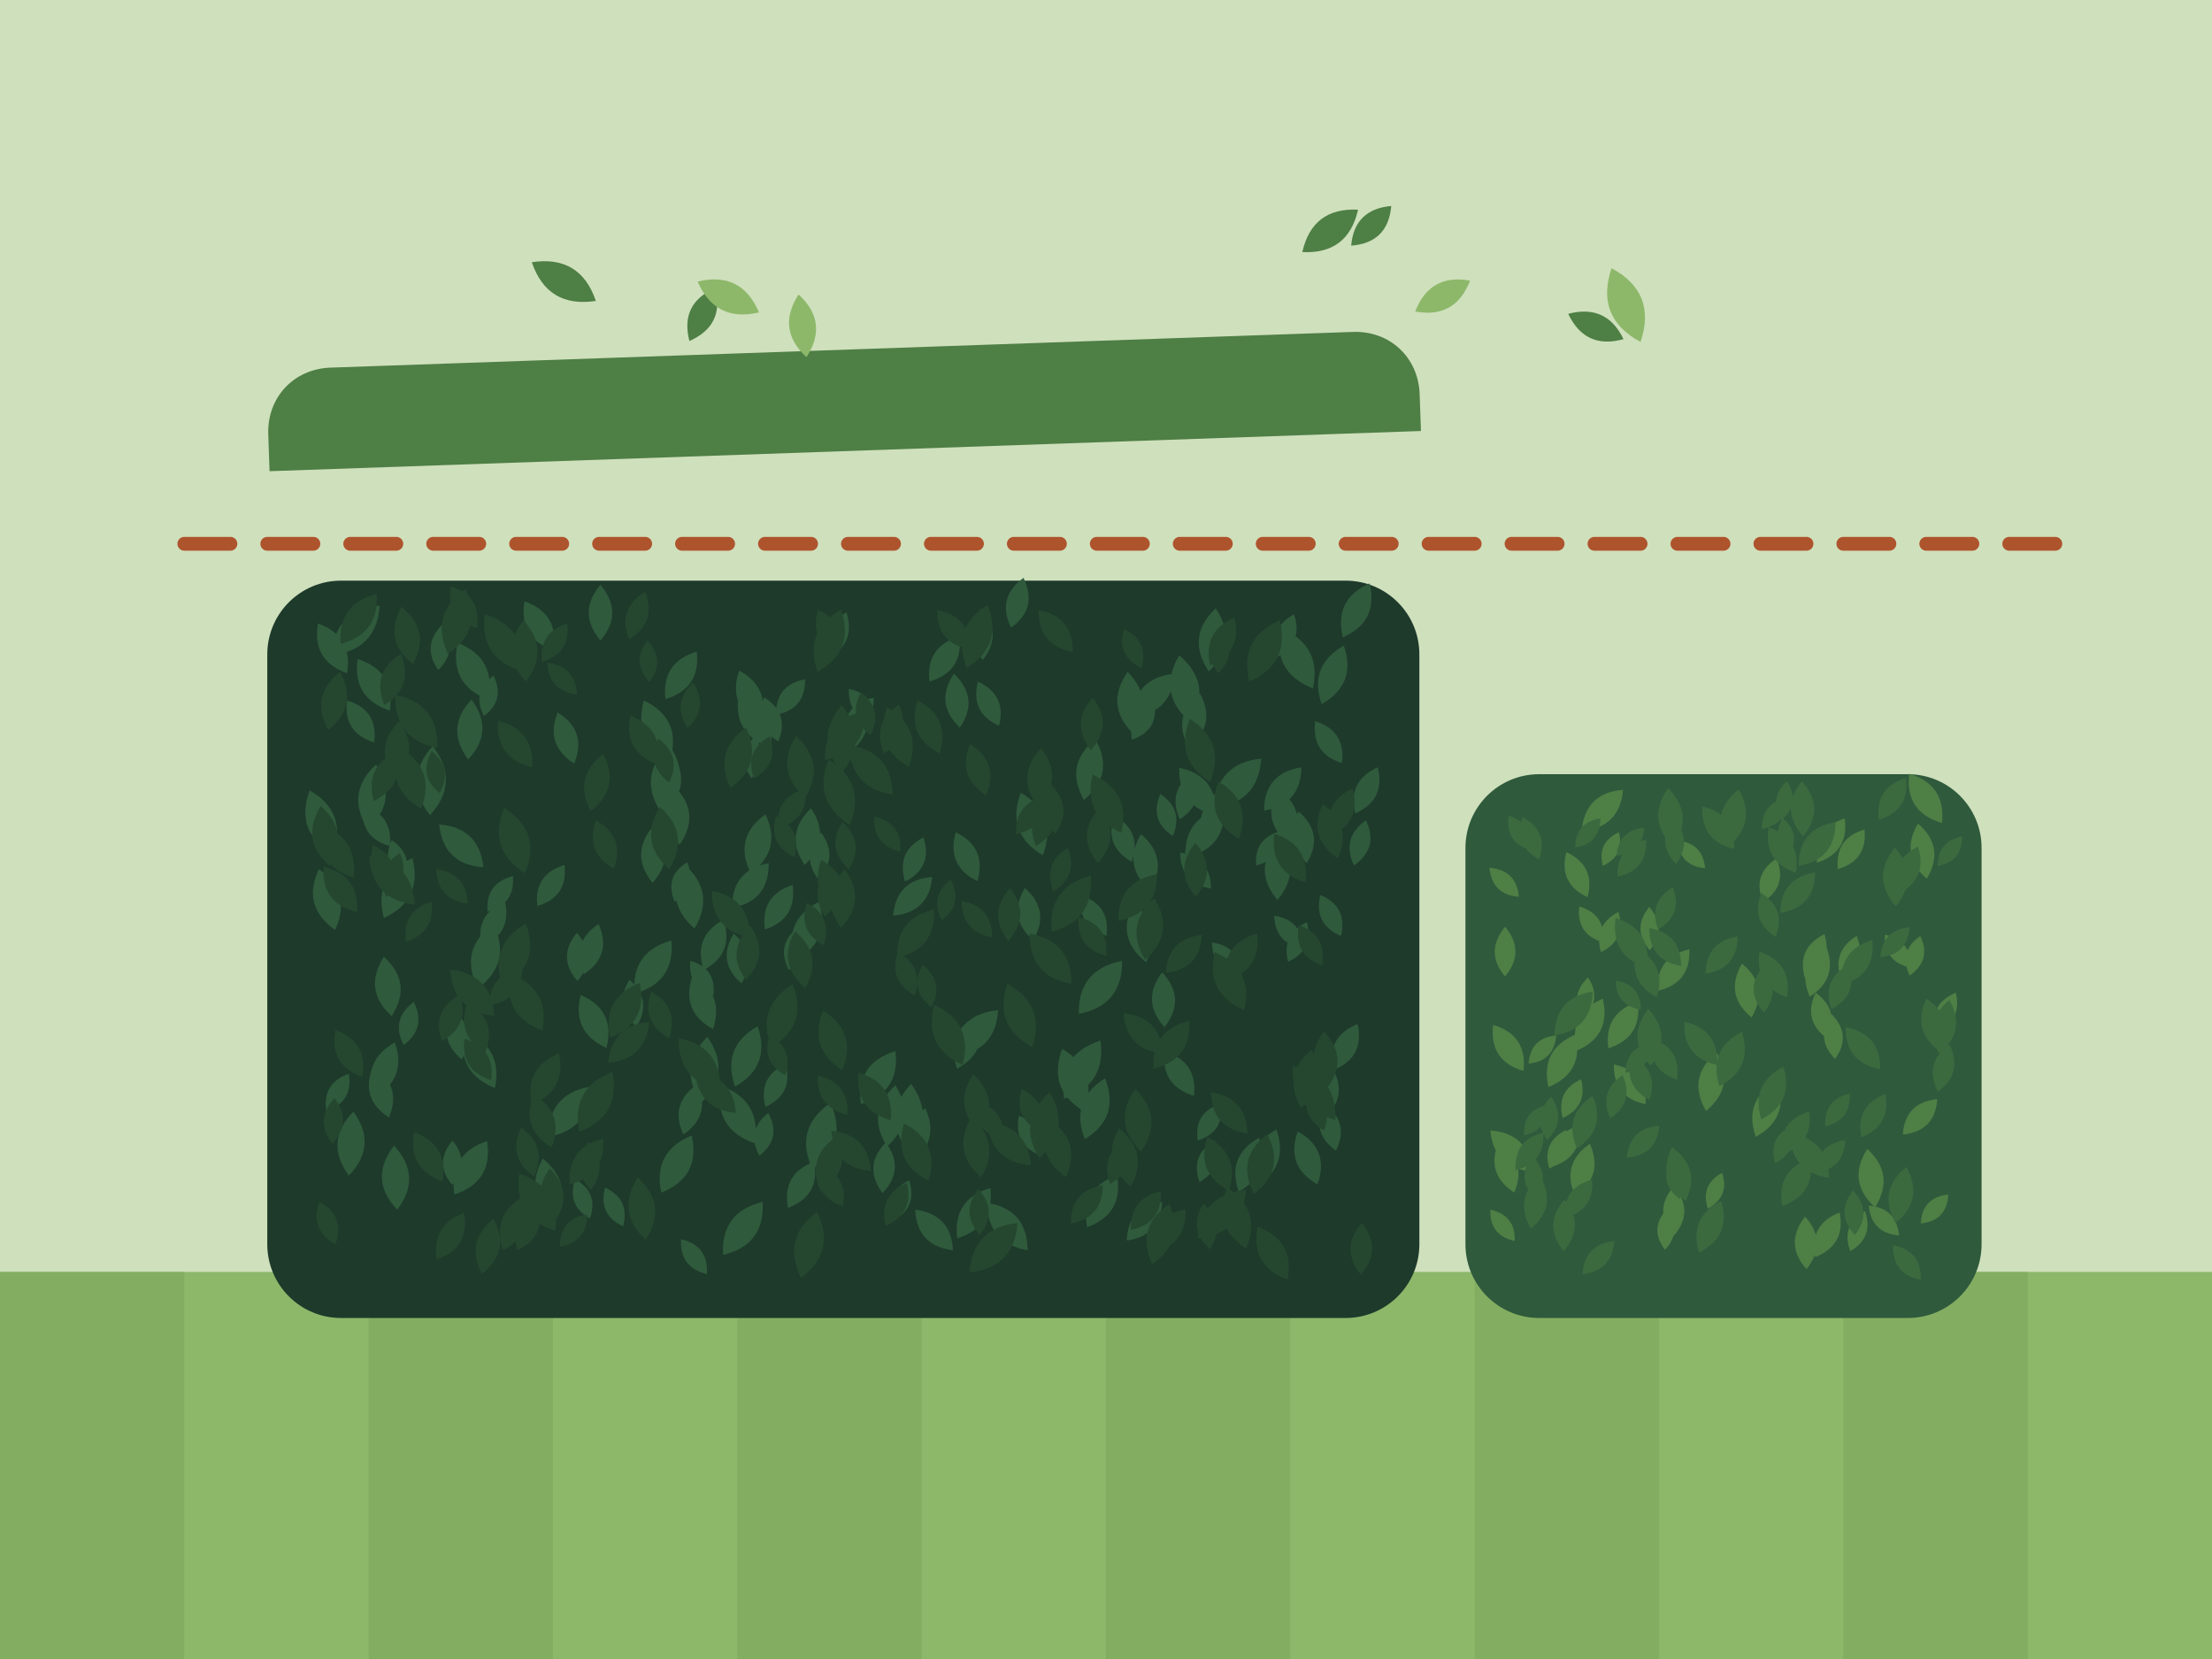
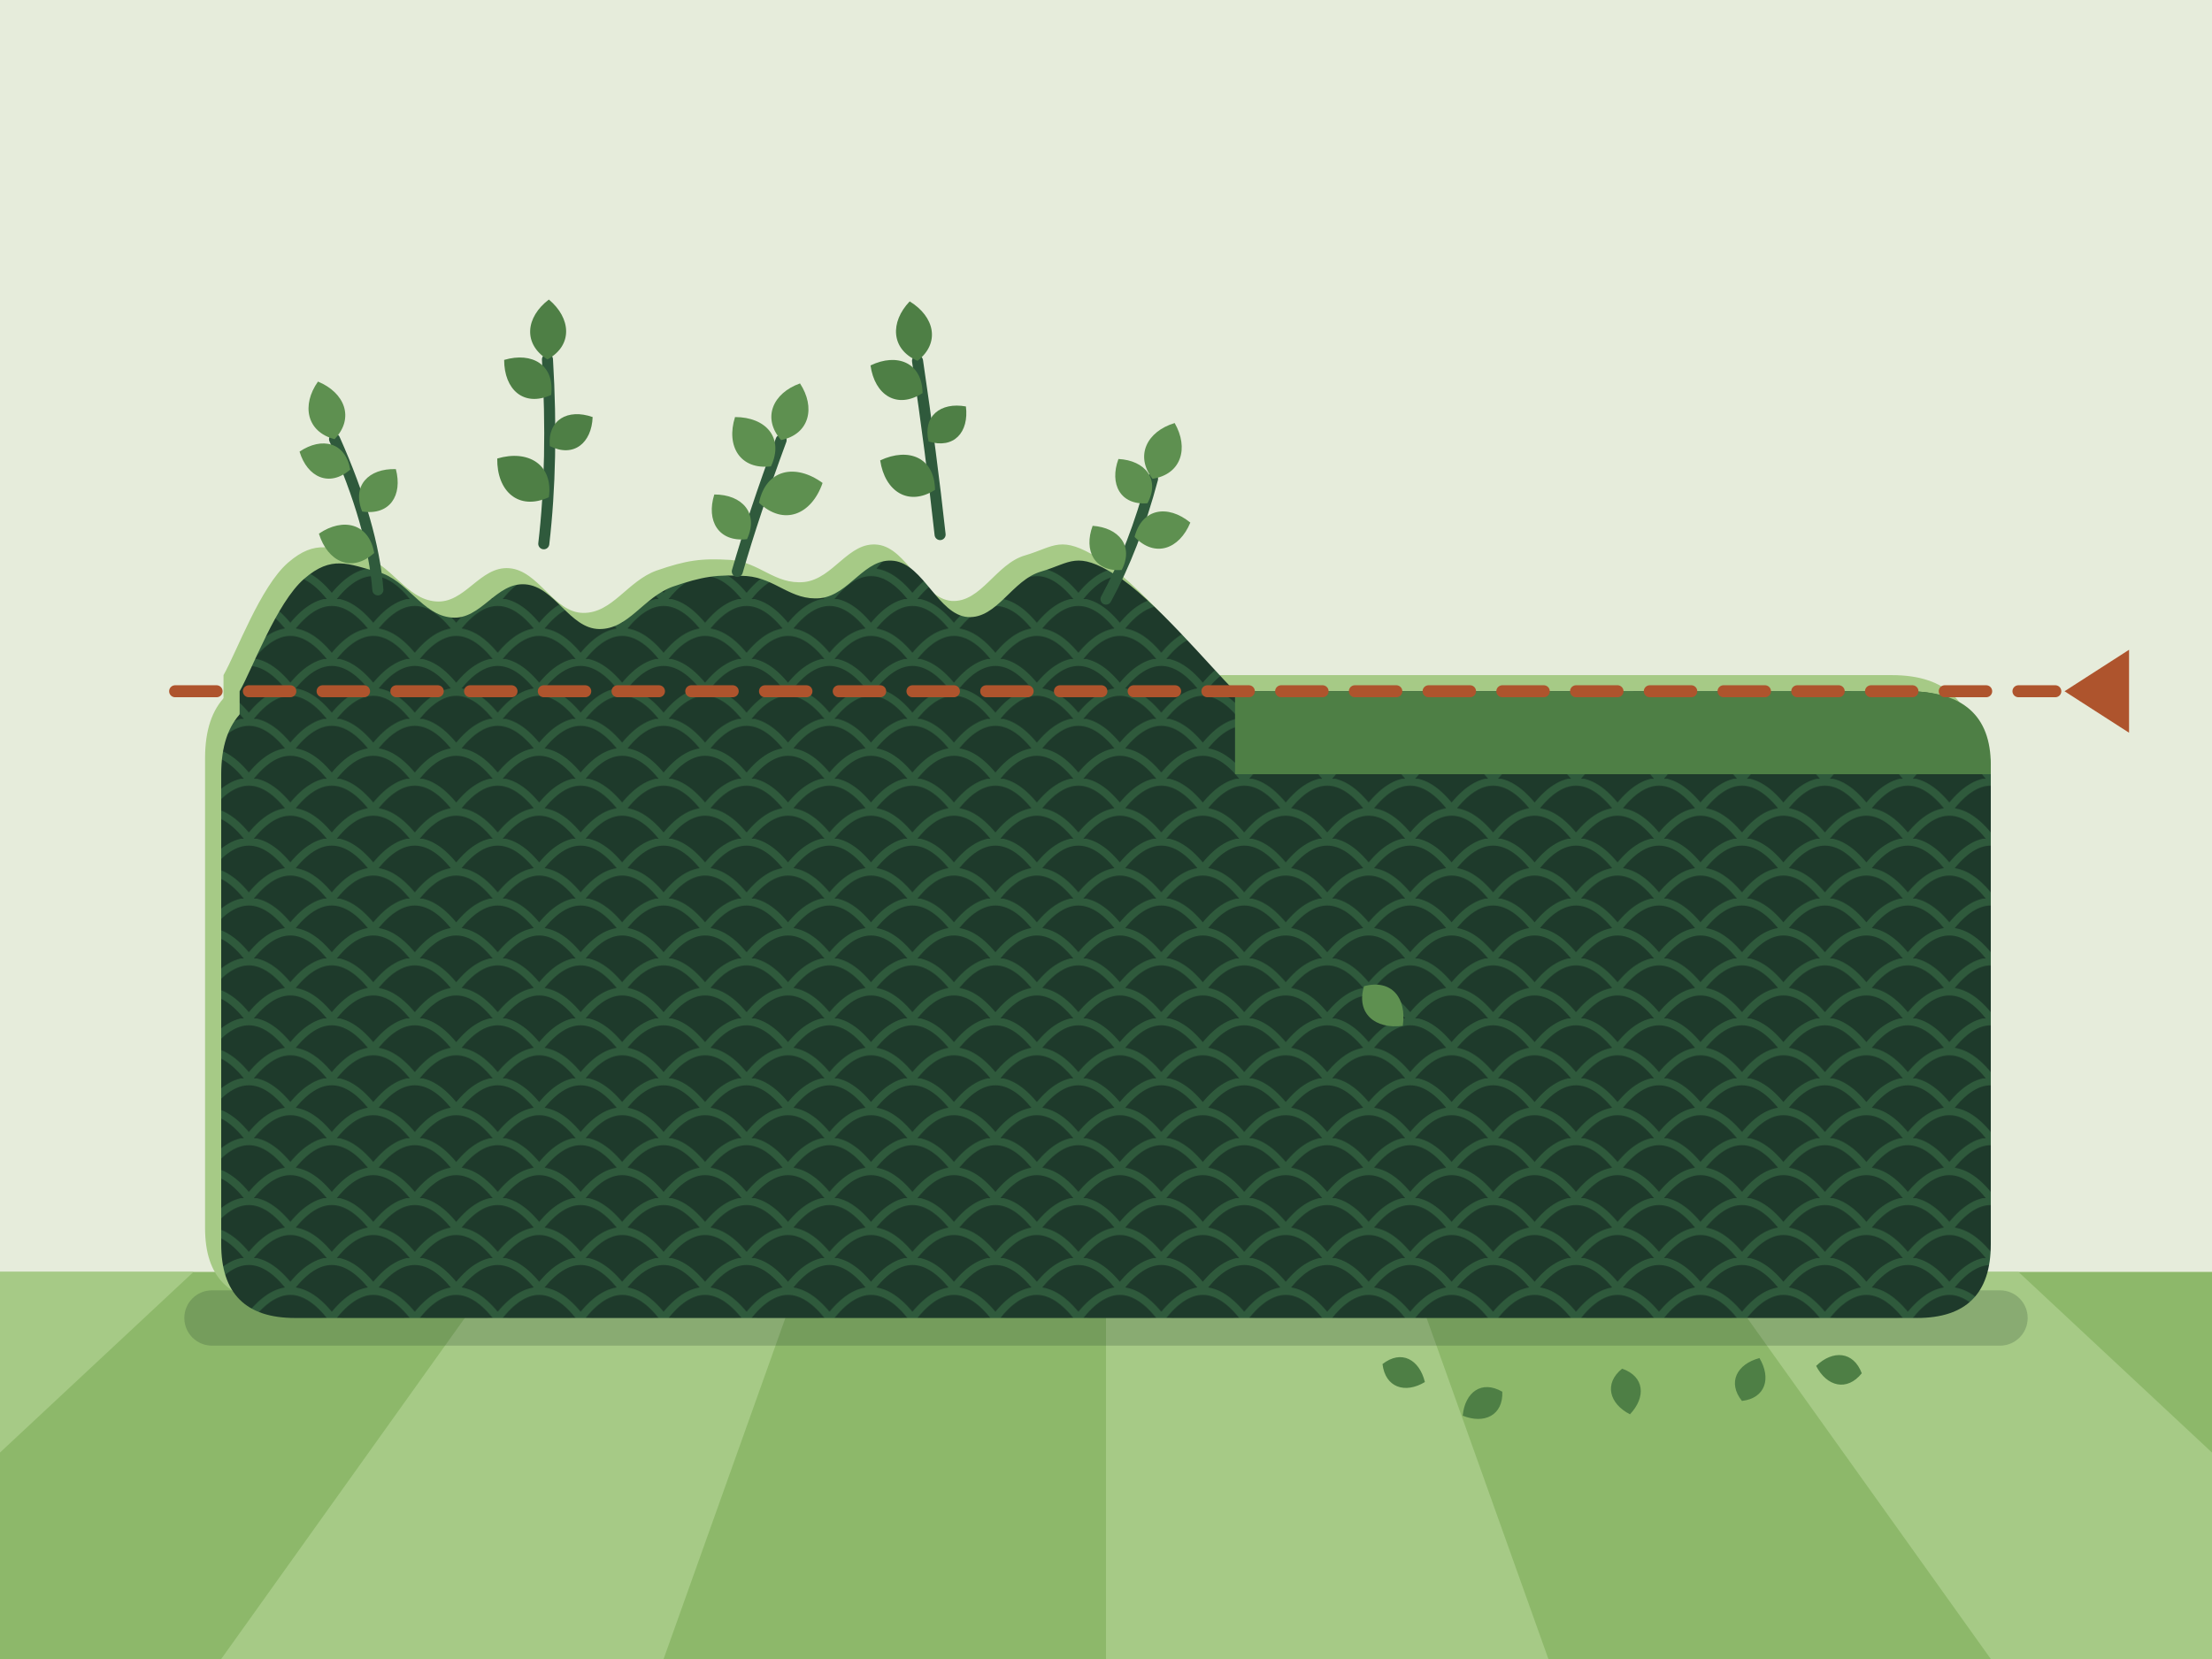
- <svg xmlns="http://www.w3.org/2000/svg" viewBox="0 0 480 360" role="img" aria-label="Illustration: gerade geschnittene Hecke">
-   <rect width="480" height="360" fill="#CFE0BC" />
+ <svg xmlns="http://www.w3.org/2000/svg" viewBox="0 0 480 360" role="img" aria-label="Illustration: Hecke, links ungeschnitten, rechts gerade geschnitten">
+   <defs>
+     <pattern id="fh" width="18" height="13" patternUnits="userSpaceOnUse">
+       <rect width="18" height="13" fill="#1E3A2B" />
+       <path d="M0 13Q9 1.3 18 13M-9 6.5Q0 -5.2 9 6.5Q18 -5.2 27 6.5" fill="none" stroke="#2F5A3C" stroke-width="1.7" stroke-linecap="round" />
+     </pattern>
+   </defs>
+   <rect width="480" height="360" fill="#E6ECDB" />
  <rect y="276" width="480" height="84" fill="#8DB86A" />
-   <rect x="0" y="276" width="40" height="84" fill="#7AA65A" opacity=".55" />
-   <rect x="80" y="276" width="40" height="84" fill="#7AA65A" opacity=".55" />
-   <rect x="160" y="276" width="40" height="84" fill="#7AA65A" opacity=".55" />
-   <rect x="240" y="276" width="40" height="84" fill="#7AA65A" opacity=".55" />
-   <rect x="320" y="276" width="40" height="84" fill="#7AA65A" opacity=".55" />
-   <rect x="400" y="276" width="40" height="84" fill="#7AA65A" opacity=".55" />
-   <rect x="58" y="126" width="250" height="160" rx="16" fill="#1E3A2B" />
-   <path fill="#2F5A3C" d="M104.9 188.2Q104 179.6 95.3 178.9Q96.2 187.6 104.9 188.2ZM223 271.3Q222.9 262.4 214.2 261Q214.3 269.8 223 271.3ZM191.5 258.9Q196.5 253.7 192.2 247.9Q187.2 253.1 191.5 258.9ZM93.3 176.9Q99.9 169.7 93.9 161.9Q87.3 169.2 93.3 176.9ZM225.7 250.7Q227 244.4 221.1 242.1Q219.8 248.3 225.7 250.7ZM207.7 231.9Q214.8 228 212.1 220.3Q205 224.2 207.7 231.9ZM284.9 149.4Q286.9 140 277.9 136.3Q275.9 145.8 284.9 149.4ZM72.7 201.8Q76.5 193.7 69.2 188.6Q65.4 196.6 72.7 201.8ZM153.4 276.5Q153.8 270.3 147.8 268.9Q147.4 275 153.4 276.5ZM98.6 259.2Q107.1 256.4 105.7 247.6Q97.3 250.4 98.6 259.2ZM84.6 183.6Q85.3 176.7 78.7 174.8Q78 181.7 84.6 183.6ZM163.1 168.9Q167.3 164.6 163.8 159.8Q159.6 164.1 163.1 168.9ZM156.9 272.3Q166 270.2 165.5 260.8Q156.4 263 156.9 272.3ZM143.1 175.8Q149.2 172.9 147.4 166.5Q141.4 169.4 143.1 175.8ZM171 262.1Q178 259.5 176.7 252.1Q169.6 254.7 171 262.1ZM148.3 246.2Q154.4 242 151.3 235.3Q145.2 239.5 148.3 246.2ZM262.8 192.8Q262.7 186.1 256.1 185Q256.1 191.7 262.8 192.8ZM259.9 247.5Q265.8 245.6 264.9 239.5Q259 241.4 259.9 247.5ZM272.3 257.5Q279.8 253.3 277 245.1Q269.4 249.3 272.3 257.5ZM141.6 191.6Q147 185.5 141.9 179.1Q136.5 185.2 141.6 191.6ZM87.5 191.2Q90 185.7 85 182.3Q82.5 187.8 87.5 191.2ZM249.6 193.2Q253.7 186.2 247.6 181Q243.5 187.9 249.6 193.2ZM279.5 208.7Q285.2 206.1 283.6 200.1Q278 202.7 279.5 208.7ZM154.8 216Q155.5 210.1 149.8 208.5Q149.2 214.3 154.8 216ZM245.6 187Q247.9 180.4 241.8 177Q239.5 183.6 245.6 187ZM72.2 185.3Q75.5 176.3 67.2 171.5Q63.9 180.5 72.2 185.3ZM101.6 164.8Q107.4 158.6 102.3 151.8Q96.5 158 101.6 164.8ZM189.9 156.8Q190.1 150.7 184.2 149.5Q184 155.6 189.9 156.8ZM164.8 250.8Q169.7 246.9 166.7 241.5Q161.8 245.4 164.8 250.8ZM245.6 160.5Q251.5 158.6 250.5 152.4Q244.7 154.4 245.6 160.5ZM143.5 258.8Q152.1 255.4 150.1 246.4Q141.6 249.9 143.5 258.8ZM166.1 240.2Q172.2 237.4 170.5 230.9Q164.4 233.7 166.1 240.2ZM193.8 198.7Q201.6 198 202.3 190.3Q194.5 190.9 193.8 198.7ZM87.6 226.8Q92.6 223 89.8 217.4Q84.7 221.2 87.6 226.8ZM277.1 142.6Q282.9 139.5 280.8 133.3Q275.1 136.4 277.1 142.6ZM287.5 242.7Q293 237.2 288.5 230.9Q283 236.4 287.5 242.7ZM260.3 256.5Q265.7 253.4 263.6 247.5Q258.2 250.6 260.3 256.5ZM144.4 151.7Q152.1 149.4 151.2 141.4Q143.5 143.7 144.4 151.7ZM158.9 197Q166.9 195.5 166.8 187.3Q158.7 188.9 158.9 197ZM98.1 257.1Q102.2 252.4 98.2 247.5Q94.1 252.3 98.1 257.1ZM81.2 161.1Q82.1 154 75.3 152Q74.4 159 81.2 161.1ZM235.9 266.3Q243.9 263.4 242.4 255Q234.4 257.9 235.9 266.3ZM81.2 238.1Q88.4 234.1 85.7 226.2Q78.4 230.3 81.2 238.1ZM162.9 189.5Q169.8 184.4 166.1 176.7Q159.1 181.7 162.9 189.5ZM224.2 204Q228 197.6 222.4 192.7Q218.5 199.1 224.2 204ZM294.1 176.5Q300.7 173.6 299 166.5Q292.3 169.5 294.1 176.5ZM164.8 157Q167.5 149.4 160.4 145.5Q157.8 153.1 164.8 157ZM245.6 155.6Q254.2 154.8 254.9 146.2Q246.3 147 245.6 155.6ZM244.5 269.2Q251.8 268.2 252.2 260.8Q244.8 261.7 244.5 269.2ZM85 220.5Q89.6 213.3 83.3 207.6Q78.7 214.8 85 220.5ZM116.6 196.6Q123.3 194.6 122.5 187.7Q115.8 189.7 116.6 196.6ZM196.8 249.4Q203.2 242.7 197.7 235.2Q191.3 242 196.8 249.4ZM172.5 208.4Q180.4 204.2 177.7 195.7Q169.7 199.9 172.5 208.4ZM245.8 159.1Q250.8 152 244.7 145.8Q239.7 153 245.8 159.1ZM70.8 241.1Q76.7 239.1 75.7 233Q69.9 235 70.8 241.1ZM105.8 197.8Q111.8 196.3 111.3 190.1Q105.3 191.7 105.8 197.8ZM293.8 187.8Q299.3 184 296.4 178Q291 181.8 293.8 187.8ZM183.3 159Q189.6 157.8 189.6 151.4Q183.2 152.5 183.3 159ZM235.2 173.6Q242 168 237.7 160.4Q230.9 165.9 235.2 173.6ZM212.1 191.2Q214.2 183.9 207.4 180.6Q205.3 187.9 212.1 191.2ZM176.3 253.7Q184.2 248.2 180.2 239.3Q172.2 244.9 176.3 253.7ZM235.3 241.2Q238.5 232.4 230.5 227.6Q227.2 236.4 235.3 241.2ZM124.6 165.7Q127.5 158.6 121 154.6Q118.2 161.6 124.6 165.7ZM120.3 264.7Q124.6 257 117.8 251.4Q113.5 259.1 120.3 264.7ZM206.9 229.2Q216 228.3 216.6 219.2Q207.5 220.1 206.9 229.2ZM166 201.7Q173 199.4 172 192Q164.9 194.4 166 201.7ZM145.5 164.6Q147.9 155.9 139.7 152Q137.3 160.7 145.5 164.6ZM150.7 201.5Q155.4 193.6 148.5 187.6Q143.8 195.4 150.7 201.5ZM263.3 175.3Q273 174.3 273.7 164.6Q264.1 165.6 263.3 175.3ZM277.2 195.3Q282.7 188.8 277.2 182.2Q271.7 188.7 277.2 195.3ZM283.6 187.3Q287.4 180.9 281.8 176.1Q278 182.4 283.6 187.3ZM213.3 143.2Q217.7 137.5 212.9 132.1Q208.4 137.8 213.3 143.2ZM269.2 211.6Q269.1 205.4 263 204.5Q263.1 210.7 269.2 211.6ZM131.6 227.4Q133.7 219.2 126 215.9Q124 224 131.6 227.4ZM105.9 151.8Q107.8 142.8 99.3 139.5Q97.4 148.5 105.9 151.8ZM257.9 162.2Q264.1 157.4 260.4 150.5Q254.2 155.3 257.9 162.2ZM95.1 145.4Q99.7 140.8 96 135.5Q91.4 140.1 95.1 145.4ZM168.9 160.9Q171.4 154.8 165.8 151.3Q163.3 157.4 168.9 160.9ZM171.2 210.5Q176.1 206.7 173.2 201.2Q168.3 205 171.2 210.5ZM163.8 248.1Q165.3 238.8 156.4 235.6Q154.8 245 163.8 248.1ZM79.8 179.9Q86.6 173.7 81.6 165.9Q74.9 172.1 79.8 179.9ZM104.5 205.3Q111.1 202.7 109.6 195.7Q103 198.3 104.5 205.3ZM86.2 262.5Q91.7 255.3 85.5 248.6Q79.9 255.9 86.2 262.5ZM285.9 257Q288.6 249.4 281.6 245.5Q278.9 253.1 285.9 257ZM268.8 258.6Q275.9 254.6 273.2 246.9Q266.1 250.9 268.8 258.6ZM100.2 229.9Q103.8 223.7 98.3 219.1Q94.7 225.3 100.2 229.9ZM152.7 210.5Q159.4 206.9 157 199.6Q150.3 203.2 152.7 210.5ZM103.7 214.5Q111.2 208.8 107 200.5Q99.5 206.1 103.7 214.5ZM159.5 235.8Q167.4 231.3 164.4 222.7Q156.5 227.2 159.5 235.8ZM177.5 190.7Q182.1 186.1 178.2 180.7Q173.6 185.4 177.5 190.7ZM137.7 215.6Q146.5 213.2 145.7 204.1Q136.9 206.5 137.7 215.6ZM168.4 155.1Q174.8 153.9 174.7 147.4Q168.3 148.6 168.4 155.1ZM192.5 248.8Q198.9 242.9 194.3 235.5Q187.8 241.4 192.5 248.8ZM84.4 242.5Q87.3 235.5 80.9 231.5Q78.1 238.4 84.4 242.5ZM107.4 236.1Q109.2 227.2 100.8 223.8Q98.9 232.7 107.4 236.1ZM179.4 143Q185.8 139.7 183.7 132.9Q177.3 136.1 179.4 143ZM208.3 157.9Q212.6 151.5 207 146.2Q202.7 152.6 208.3 157.9ZM135.2 266.1Q136.8 260.3 131.3 257.7Q129.7 263.5 135.2 266.1ZM84.6 154.2Q85.8 145.6 77.6 143Q76.4 151.5 84.6 154.2ZM235.4 247.2Q243.1 242.5 239.8 234Q232.1 238.8 235.4 247.2ZM75.3 146.1Q76.7 138 69 135.3Q67.6 143.3 75.3 146.1ZM289.3 232.2Q296.2 229.5 294.6 222.2Q287.7 225 289.3 232.2ZM259.1 237.8Q259.9 230.3 252.7 228.2Q251.9 235.6 259.1 237.8ZM147.5 183.3Q152.2 176.4 146.3 170.6Q141.5 177.4 147.5 183.3ZM240.1 203.1Q241 196.4 234.6 194.3Q233.7 201 240.1 203.1ZM230.9 238.4Q240.1 235.4 238.8 225.8Q229.5 228.8 230.9 238.4ZM216.8 157.5Q218.5 150.8 212.2 147.9Q210.5 154.7 216.8 157.5ZM143.5 176.4Q150.6 169.8 145.3 161.7Q138.2 168.3 143.5 176.4ZM248.7 208.8Q252.7 201.2 246 196Q242 203.5 248.7 208.8ZM282.7 205.7Q282.5 199.6 276.5 198.7Q276.7 204.8 282.7 205.7ZM291 203.1Q292.5 196.7 286.5 194.2Q285 200.6 291 203.1ZM291.2 165.6Q292.1 158.6 285.4 156.5Q284.5 163.5 291.2 165.6ZM274.3 175.9Q282.3 174.6 282.4 166.5Q274.3 167.8 274.3 175.9ZM119 246.7Q128.1 245 128 235.8Q118.9 237.5 119 246.7ZM174.6 187.7Q180.5 182.1 176 175.4Q170.1 181 174.6 187.7ZM286.8 152.8Q294.5 148.4 291.6 140.1Q283.9 144.5 286.8 152.8ZM193.4 265.1Q199.2 262.3 197.3 256.1Q191.6 259 193.4 265.1ZM128 264.4Q130 258.8 124.8 255.9Q122.9 261.5 128 264.4ZM257.2 186.1Q266 184.2 265.7 175.3Q256.9 177.1 257.2 186.1ZM138.1 222.8Q141.7 217.1 136.6 212.6Q133.1 218.3 138.1 222.8ZM186.8 239.6Q195.4 237 194.3 228.1Q185.7 230.7 186.8 239.6ZM126.7 211.4Q132.9 207.3 129.9 200.5Q123.7 204.6 126.7 211.4ZM71.9 142.1Q81.7 141.2 82.4 131.4Q72.7 132.4 71.9 142.1ZM291.4 138.3Q299.2 134.9 297.2 126.6Q289.4 130 291.4 138.3ZM154.7 223.3Q157.3 215.7 150.3 211.7Q147.6 219.4 154.7 223.3ZM146.4 195.7Q151.4 192.5 149.1 187.1Q144.1 190.2 146.4 195.7ZM289.9 249.7Q292.9 243.6 287.4 239.5Q284.3 245.7 289.9 249.7ZM256 177.8Q261.8 174 259 167.6Q253.2 171.4 256 177.8ZM125.3 212.9Q129.7 207.7 125.2 202.4Q120.8 207.7 125.3 212.9ZM252.7 222.9Q257.5 216.7 252.2 211Q247.5 217.1 252.7 222.9ZM197.4 252.4Q204.1 247.9 200.8 240.5Q194.1 245 197.4 252.4ZM262.3 145.7Q268.8 139.4 263.8 132Q257.3 138.2 262.3 145.7ZM206.8 271.3Q206.4 263.5 198.6 262.5Q199 270.4 206.8 271.3ZM196.4 191.3Q202.5 188.2 200.4 181.7Q194.4 184.8 196.4 191.3ZM219.4 136.2Q225.3 132 222.1 125.4Q216.2 129.7 219.4 136.2ZM263.9 176.9Q264.2 168.4 255.9 166.6Q255.6 175.1 263.9 176.9ZM254.5 181.4Q256.9 175.7 251.8 172.3Q249.3 178 254.5 181.4ZM226.3 185.6Q229.6 176.8 221.5 172Q218.2 180.8 226.3 185.6ZM207.7 268.7Q215.9 266.2 214.9 257.8Q206.7 260.2 207.7 268.7ZM130.3 139Q135.4 133 130.3 126.9Q125.2 132.9 130.3 139ZM160.9 213.4Q164.6 207.3 159.2 202.6Q155.5 208.8 160.9 213.4ZM83.3 199.2Q91.8 195.3 89.5 186.2Q80.9 190.1 83.3 199.2ZM179.4 164.7Q188.3 163.5 188.7 154.5Q179.8 155.7 179.4 164.7ZM260.3 179.6Q268.7 178.7 269.2 170.3Q260.9 171.2 260.3 179.6ZM258.3 156.7Q263.2 148.4 255.9 142.2Q251 150.4 258.3 156.7ZM120.1 141.1Q121.4 133.1 113.8 130.5Q112.5 138.5 120.1 141.1ZM152.2 239.3Q158.9 232.7 153.5 225Q146.9 231.6 152.2 239.3ZM272.6 187.8Q278.3 186.3 277.8 180.4Q272.1 181.9 272.6 187.8ZM105 155.4Q109.7 151.9 107.1 146.6Q102.3 150.1 105 155.4ZM234.1 220Q243.6 218.2 243.5 208.5Q233.9 210.4 234.1 220ZM167.2 162.2Q168.6 153.6 160.3 150.7Q158.9 159.4 167.2 162.2ZM280.4 183.7Q284.1 176 277.2 171Q273.4 178.7 280.4 183.7ZM75.7 255.1Q82 248.6 76.7 241.2Q70.3 247.7 75.7 255.1ZM201.7 147.9Q209.1 145.7 208.2 138.1Q200.8 140.3 201.7 147.9Z" />
-   <path fill="#25472F" d="M232.8 141.5Q232.9 133.8 225.4 132.4Q225.2 140 232.8 141.5ZM178.7 205.1Q180.8 198.9 175.1 195.9Q173 202 178.7 205.1ZM114.1 147.9Q119.4 141 113.6 134.6Q108.2 141.4 114.1 147.9ZM268.8 182Q271.8 173.9 264.4 169.6Q261.4 177.6 268.8 182ZM189 254.1Q188.3 246.1 180.4 245.4Q181 253.4 189 254.1ZM140.1 269Q145 261.6 138.4 255.5Q133.6 263 140.1 269ZM178.1 258.6Q185 254 181.7 246.5Q174.8 251 178.1 258.6ZM202.1 218.6Q205 213.2 200.2 209.4Q197.2 214.8 202.1 218.6ZM259.5 194.6Q264.4 188.7 259.4 182.9Q254.5 188.8 259.5 194.6ZM245.4 257.5Q249.4 250 242.8 244.8Q238.7 252.2 245.4 257.5ZM228.2 202.2Q237.5 199.7 236.7 190Q227.3 192.5 228.2 202.2ZM174.7 214.4Q178.8 207.3 172.5 202.1Q168.5 209.1 174.7 214.4ZM109.1 271.3Q116.6 267.5 114.1 259.4Q106.6 263.2 109.1 271.3ZM83.8 194.6Q89.3 191.1 86.8 185.1Q81.3 188.6 83.8 194.6ZM210.4 276.1Q220.1 275.1 220.8 265.4Q211.1 266.4 210.4 276.1ZM270.4 270.9Q273.9 262.6 266.3 257.7Q262.8 266 270.4 270.9ZM283.3 191.5Q284.3 183.4 276.5 180.9Q275.5 189.1 283.3 191.5ZM193.7 172.4Q193.5 163.1 184.3 161.7Q184.5 171 193.7 172.4ZM90 196.3Q89.4 186.9 80.1 185.8Q80.7 195.2 90 196.3ZM71.2 158.4Q77.8 153.2 73.8 145.8Q67.2 151 71.2 158.4ZM182.4 198.1Q185.2 190.5 178.2 186.6Q175.5 194.1 182.4 198.1ZM113.9 189.5Q117.7 180.6 109.4 175.3Q105.7 184.3 113.9 189.5ZM107.2 220.4Q106.7 211.4 97.7 210.4Q98.2 219.4 107.2 220.4ZM140.9 148Q144.5 143.4 140.5 139Q136.9 143.6 140.9 148ZM265.9 212.9Q273.7 210.6 272.8 202.6Q265 204.8 265.9 212.9ZM266.7 258.4Q269.2 250.6 262 246.7Q259.4 254.5 266.7 258.4ZM286.9 209.5Q288 202.9 281.8 200.7Q280.7 207.3 286.9 209.5ZM117.7 223.6Q119.4 214.6 110.7 211.3Q109 220.4 117.7 223.6ZM220.5 181Q227.1 179.6 226.9 172.8Q220.2 174.2 220.5 181ZM242.7 199.8Q251.1 198.2 251.1 189.7Q242.6 191.2 242.7 199.8ZM224 227.2Q227 218.1 218.6 213.5Q215.5 222.7 224 227.2ZM128.2 258.2Q132.3 252.8 127.7 247.8Q123.6 253.3 128.2 258.2ZM85.7 169Q91.4 163.1 86.6 156.5Q80.9 162.4 85.7 169ZM209.8 144.9Q217.8 140 214.3 131.3Q206.3 136.2 209.8 144.9ZM259.9 268.7Q269.6 267.8 270.4 258.2Q260.7 259.1 259.9 268.7ZM77.5 197.9Q78 189.9 70.2 188.1Q69.7 196.1 77.5 197.9ZM201.5 256.2Q204 247.8 196.2 243.8Q193.6 252.2 201.5 256.2ZM188.9 159.5Q191.7 154 186.8 150.2Q183.9 155.8 188.9 159.5ZM145.2 188.6Q149.9 181 143.2 175.1Q138.5 182.7 145.2 188.6ZM173.8 277.3Q181.5 271.6 177.3 263Q169.6 268.6 173.8 277.3ZM247.6 249.9Q252.7 242.5 246.3 236.3Q241.3 243.6 247.6 249.9ZM133.2 188.5Q135.7 181.6 129.3 178Q126.9 184.9 133.2 188.5ZM81.1 173.8Q88 170.5 85.9 163.2Q79.1 166.4 81.1 173.8ZM182.5 201.3Q188.2 195.3 183.3 188.7Q177.6 194.6 182.5 201.3ZM115.9 255.3Q118.9 248.8 113.1 244.7Q110 251.2 115.9 255.3ZM91.4 175.5Q94.7 166.9 86.7 162.2Q83.4 170.8 91.4 175.5ZM170.4 233.3Q172.3 227.6 167 224.7Q165.1 230.4 170.4 233.3ZM225.7 245.6Q227.6 239.3 221.7 236.3Q219.8 242.6 225.7 245.6ZM212.9 255.5Q217.3 248.1 210.8 242.4Q206.4 249.8 212.9 255.5ZM168.8 179.7Q175.4 178 174.8 171.2Q168.2 172.9 168.8 179.7ZM83.4 153Q89.9 149 87 141.9Q80.5 145.9 83.4 153ZM72.1 248.2Q76.5 243.4 72.6 238.3Q68.2 243 72.1 248.2ZM101.5 196.1Q101.2 189.5 94.7 188.6Q94.9 195.2 101.5 196.1ZM218.8 204.2Q223.8 198.6 219.2 192.7Q214.2 198.2 218.8 204.2ZM161.8 212.6Q167.2 207.2 162.8 200.9Q157.4 206.4 161.8 212.6ZM96 256.4Q97.4 248.5 89.9 245.7Q88.4 253.6 96 256.4ZM149.2 158Q153.9 153.6 150.4 148.1Q145.7 152.5 149.2 158ZM177.4 145.8Q185.6 141.2 182.5 132.3Q174.3 136.9 177.4 145.8ZM198.5 216Q200.6 209.8 194.8 206.7Q192.8 212.9 198.5 216ZM184.4 179Q188.1 170 179.8 164.8Q176.2 173.8 184.4 179ZM229.1 180.9Q233 174.8 227.7 169.9Q223.8 176.1 229.1 180.9ZM112.3 271.3Q118.7 268.2 116.7 261.3Q110.3 264.5 112.3 271.3ZM282.3 240.4Q288.8 235.1 284.6 227.8Q278.2 233.1 282.3 240.4ZM262.6 271.1Q266 265.5 261.1 261.2Q257.7 266.8 262.6 271.1ZM109.1 214.1Q117.4 209.4 114.1 200.4Q105.9 205.2 109.1 214.1ZM224.8 183.6Q231.5 179.5 228.7 172.2Q221.9 176.3 224.8 183.6ZM94.8 273.3Q102 270.8 100.7 263.2Q93.6 265.8 94.8 273.3ZM203.9 163.5Q206.3 155.7 199.1 152Q196.6 159.7 203.9 163.5ZM223.7 252.9Q223 244.3 214.3 243.5Q215 252.1 223.7 252.9ZM95.4 172.1Q98.4 166.8 93.7 163Q90.7 168.3 95.4 172.1ZM225.3 175.2Q231 169 225.9 162.3Q220.2 168.5 225.3 175.2ZM142.6 165.9Q144.2 158.2 136.8 155.3Q135.2 163 142.6 165.9ZM252.4 228.6Q251.7 220.6 243.8 219.9Q244.5 227.9 252.4 228.6ZM179 198.9Q184.3 194.1 180.5 188.1Q175.2 192.9 179 198.9ZM215.3 203.4Q215.3 196.7 208.7 195.5Q208.7 202.2 215.3 203.4ZM289.8 243Q290.1 233.2 280.5 231.3Q280.2 241 289.8 243ZM238.2 187.3Q243.5 181.5 238.7 175.2Q233.3 181 238.2 187.3ZM76.7 190.4Q77.8 181.6 69.3 179Q68.3 187.8 76.7 190.4ZM115.5 166.5Q116 158.4 108.1 156.4Q107.5 164.6 115.5 166.5ZM159.7 241.5Q159 233.3 150.8 232.6Q151.6 240.8 159.7 241.5ZM225.5 251.3Q232.6 245.2 227.8 237Q220.6 243.2 225.5 251.3ZM182.8 232.2Q186.1 224 178.6 219.3Q175.3 227.5 182.8 232.2ZM262.6 144.4Q269.7 141.4 267.9 134Q260.9 137 262.6 144.4ZM208.9 231.1Q211.3 222 202.7 218Q200.3 227.2 208.9 231.1ZM132 230.6Q140.1 229.9 140.9 221.8Q132.8 222.4 132 230.6ZM287.3 245.3Q289.5 239.4 284.1 236.2Q281.9 242.1 287.3 245.3ZM117.6 143.6Q123.9 141.8 123.1 135.3Q116.9 137.2 117.6 143.6ZM248.5 208.3Q255.1 202.4 250.5 194.9Q243.9 200.8 248.5 208.3ZM125.2 150.7Q124.9 144.6 118.8 143.8Q119.1 150 125.2 150.7ZM132.4 225.2Q140.7 221.9 138.8 213.3Q130.6 216.5 132.4 225.2ZM172.4 186Q174.1 179.9 168.4 177.1Q166.6 183.3 172.4 186ZM290.3 186.3Q293.6 179 287 174.5Q283.7 181.8 290.3 186.3ZM162.7 203.4Q162.8 194.9 154.5 193.3Q154.3 201.8 162.7 203.4ZM163.6 168.9Q169.2 165.8 167 159.8Q161.5 162.9 163.6 168.9ZM249.9 271.8Q257.6 270.2 257.2 262.4Q249.6 264 249.9 271.8ZM181.9 142.2Q183.9 135.4 177.5 132.3Q175.6 139.1 181.9 142.2ZM113.1 145.6Q114.3 136.1 105.2 133.3Q104 142.8 113.1 145.6ZM158.5 171Q165.7 165.9 161.9 157.9Q154.7 163 158.5 171ZM174.7 173.1Q179.3 165.6 172.7 159.7Q168.1 167.2 174.7 173.1ZM104.6 276.4Q110.9 271.5 107.1 264.5Q100.9 269.4 104.6 276.4ZM193.3 243.1Q194.1 235 186.3 232.8Q185.5 240.9 193.3 243.1ZM167.4 227.3Q175.5 222.4 172 213.6Q164 218.5 167.4 227.3ZM232.4 265.5Q239.3 264.2 239.3 257.2Q232.3 258.4 232.4 265.5ZM212.6 268Q216.7 262.9 212.3 258Q208.3 263.1 212.6 268ZM253 211.1Q260.4 210.3 260.8 202.9Q253.4 203.7 253 211.1ZM97.2 141.9Q105.1 136.5 101 127.8Q93.2 133.2 97.2 141.9ZM125.7 245.6Q134.7 242.2 132.9 232.6Q123.8 236.1 125.7 245.6ZM121.5 270.5Q127.4 269.5 127.4 263.5Q121.5 264.5 121.5 270.5ZM103.5 136.3Q104.5 129.3 97.8 127.2Q96.8 134.1 103.5 136.3ZM120.3 265.2Q124.7 258.9 119.3 253.5Q114.8 259.8 120.3 265.2ZM95.9 225.9Q102.1 222.5 99.7 215.9Q93.6 219.3 95.9 225.9ZM184.2 188.6Q187.8 182.9 182.8 178.4Q179.2 184.1 184.2 188.6ZM191.8 163.5Q197.9 159.6 195.1 152.9Q189.1 156.8 191.8 163.5ZM182.9 261.8Q184.1 255 177.6 252.7Q176.4 259.5 182.9 261.8ZM192.2 266Q198.4 263.3 196.8 256.7Q190.6 259.4 192.2 266ZM195.4 184.8Q195.8 178.6 189.7 177.2Q189.4 183.4 195.4 184.8ZM179 164.9Q187.8 163.4 187.8 154.3Q178.9 155.9 179 164.9ZM247.7 145Q249.4 139.1 243.9 136.5Q242.2 142.3 247.7 145ZM145.2 225.3Q147.5 218.6 141.3 215.2Q139 221.8 145.2 225.3ZM197.2 166.4Q200.3 158 192.5 153.5Q189.4 161.9 197.2 166.4ZM240.9 256.9Q246.9 253.5 244.5 247Q238.6 250.5 240.9 256.9ZM128.2 176Q134.7 170.9 130.9 163.6Q124.3 168.7 128.2 176ZM250 274.3Q257.3 269.3 253.7 261.3Q246.3 266.3 250 274.3ZM106.1 218.1Q113 217.2 113.4 210.2Q106.4 211.1 106.1 218.1ZM156.3 236.5Q156.5 227.1 147.3 225.3Q147.1 234.6 156.3 236.5ZM214 172.6Q216.9 165.5 210.5 161.5Q207.6 168.5 214 172.6ZM210.5 140.9Q210.5 133.7 203.4 132.4Q203.3 139.7 210.5 140.9ZM204.4 199.7Q209.1 196.1 206.3 190.9Q201.6 194.5 204.4 199.7ZM120.5 267.1Q121.8 257.7 112.7 254.7Q111.4 264.2 120.5 267.1ZM71.5 187.9Q76 180.5 69.6 174.9Q65.1 182.2 71.5 187.9ZM271.1 147.9Q280 144 277.7 134.6Q268.8 138.5 271.1 147.9ZM217.9 247.1Q218 240.2 211.2 238.9Q211.1 245.8 217.9 247.1ZM105.3 228.4Q108 221.4 101.5 217.5Q98.8 224.6 105.3 228.4ZM272.1 259.1Q279 253.9 275 246.1Q268.1 251.4 272.1 259.1ZM240.1 207.4Q240.6 200.6 234 199Q233.6 205.8 240.1 207.4ZM288.8 181.4Q295.5 178.3 293.5 171.1Q286.8 174.3 288.8 181.4ZM119.7 249Q122.6 241.6 115.8 237.5Q112.9 244.9 119.7 249ZM264.4 146.1Q269 141.1 265 135.7Q260.3 140.7 264.4 146.1ZM243.3 180.7Q245.5 171.8 237.1 168.1Q234.9 177 243.3 180.7ZM145.2 169.8Q148 164.1 142.9 160.3Q140.1 166 145.2 169.8ZM295.3 276.6Q300.1 271.1 295.5 265.4Q290.7 270.9 295.3 276.6ZM228.6 193.4Q234.1 190 231.7 184Q226.2 187.4 228.6 193.4ZM212.7 245.8Q217.3 238.8 211.2 233.1Q206.6 240.1 212.7 245.8ZM236.7 162.8Q241.7 157.2 237.1 151.4Q232.2 156.9 236.7 162.8ZM182.7 167.6Q188.8 160.3 182.6 153Q176.5 160.4 182.7 167.6ZM270 219.2Q272.1 210.3 263.6 206.6Q261.5 215.6 270 219.2ZM123.6 257Q131.4 255.1 130.9 247.1Q123.1 249 123.6 257ZM88.1 204.3Q94.5 202.3 93.6 195.7Q87.2 197.7 88.1 204.3ZM115.4 239.7Q123 236.6 121.3 228.6Q113.7 231.7 115.4 239.7ZM262.6 169.7Q266.1 161 258.2 156Q254.7 164.7 262.6 169.7ZM270.7 246Q270.5 238.2 262.8 237Q262.9 244.8 270.7 246ZM78.6 233.7Q80 226.2 72.8 223.5Q71.4 231.1 78.6 233.7ZM250.3 231.9Q258.6 229.9 258.1 221.5Q249.8 223.5 250.3 231.9ZM85.2 191.9Q86.6 185.9 80.9 183.4Q79.5 189.5 85.2 191.9ZM288 236.1Q292.8 229.7 287.3 223.8Q282.5 230.3 288 236.1ZM72.8 270Q75 263.9 69.3 260.8Q67.2 266.9 72.8 270ZM94.9 162.3Q95.2 152.7 85.8 150.8Q85.5 160.4 94.9 162.3ZM89.6 144.1Q93.6 136.8 87.1 131.7Q83.1 139 89.6 144.1ZM136.5 138.7Q142.6 135 140 128.4Q133.9 132.1 136.5 138.7ZM245.4 266.9Q252.2 265.5 251.9 258.5Q245.2 260 245.4 266.9ZM106.6 234.4Q107.5 227.5 100.8 225.4Q99.9 232.3 106.6 234.4ZM231.3 255.4Q234.8 247.8 227.9 243.1Q224.4 250.7 231.3 255.4ZM183.9 241.9Q184.3 235 177.5 233.4Q177.1 240.3 183.9 241.9ZM279.4 277.7Q281 269.2 272.9 266.2Q271.3 274.7 279.4 277.7ZM232.5 213.5Q232.5 204.2 223.4 202.6Q223.4 211.9 232.5 213.5ZM194.7 207.8Q203.1 205.9 202.7 197.4Q194.4 199.2 194.7 207.8ZM73.9 139.7Q82.4 137.5 81.7 128.9Q73.3 131 73.9 139.7Z" />
-   <rect x="318" y="168" width="112" height="118" rx="16" fill="#2F5A3C" />
-   <path fill="#4E7F45" d="M414.7 210Q414.8 204 409 202.8Q408.8 208.8 414.7 210ZM420 224.1Q425.9 221.5 424.4 215.4Q418.5 217.9 420 224.1ZM398.2 229.8Q401.9 224.7 397.5 220.1Q393.8 225.3 398.2 229.8ZM414.4 211.7Q419.2 208.3 416.7 203.1Q411.9 206.4 414.4 211.7ZM332.5 254.2Q331.7 245.9 323.4 245.3Q324.2 253.6 332.5 254.2ZM412.9 246.2Q419.9 245.5 420.4 238.5Q413.4 239.2 412.9 246.2ZM399.7 212.9Q405.4 209.4 402.9 203.1Q397.2 206.6 399.7 212.9ZM349 227.5Q356.4 225.1 355.4 217.4Q348 219.8 349 227.5ZM370.2 241.1Q376.7 235.7 372.5 228.4Q366 233.7 370.2 241.1ZM370 188.4Q369.5 182.9 364 182.4Q364.5 187.9 370 188.4ZM359.7 215Q366.9 213.4 366.6 206Q359.3 207.6 359.7 215ZM394.3 187.2Q401.3 184.9 400.3 177.6Q393.3 179.9 394.3 187.2ZM380.1 220.8Q384 214 378 209.1Q374.1 215.9 380.1 220.8ZM382.6 195.7Q388 192.2 385.5 186.3Q380.1 189.8 382.6 195.7ZM344.5 194.7Q346.3 187.9 339.9 184.9Q338.1 191.7 344.5 194.7ZM406.9 262Q411.3 254.9 405.2 249.3Q400.7 256.4 406.9 262ZM328.6 258.8Q331.5 251.9 325.2 247.8Q322.3 254.7 328.6 258.8ZM358 206.2Q361.9 201.5 357.9 196.8Q354 201.5 358 206.2ZM401.5 271.5Q406.7 268.5 404.7 262.8Q399.4 265.8 401.5 271.5ZM336.2 253.6Q341.5 250.9 339.8 245.2Q334.5 247.9 336.2 253.6ZM392 275.4Q396.7 269.6 391.7 264Q387.1 269.9 392 275.4ZM418.1 190.7Q422.2 183.9 416.2 178.7Q412.2 185.5 418.1 190.7ZM361.3 271.2Q365.2 267 361.7 262.4Q357.8 266.6 361.3 271.2ZM381 246.7Q388.4 242.6 385.7 234.6Q378.2 238.6 381 246.7ZM421.4 178.6Q422.3 170.3 414.3 167.9Q413.3 176.2 421.4 178.6ZM412.1 268.1Q411.5 262.1 405.5 261.6Q406.1 267.6 412.1 268.1ZM331.7 230.8Q337.2 230.3 337.7 224.7Q332.1 225.2 331.7 230.8ZM347.9 204.5Q348.5 198.4 342.7 196.7Q342 202.8 347.9 204.5ZM326.6 211.9Q331.1 206.5 326.6 201.1Q322.1 206.6 326.6 211.9ZM342.1 228Q349.7 224.8 347.8 216.7Q340.2 220 342.1 228ZM391.7 212.4Q397.9 209.3 395.9 202.7Q389.7 205.8 391.7 212.4ZM336 235.9Q343.8 232.7 341.9 224.5Q334.2 227.7 336 235.9ZM393.9 272.8Q400.6 270.1 399.2 263.1Q392.5 265.7 393.9 272.8ZM339.1 242.6Q344.6 240.1 343.1 234.2Q337.6 236.7 339.1 242.6ZM341.8 259.5Q348.1 255.2 345 248.2Q338.7 252.5 341.8 259.5ZM370.6 262.3Q375.4 259.6 373.7 254.5Q368.9 257.1 370.6 262.3ZM329.6 194.6Q329.1 188.8 323.2 188.3Q323.8 194.2 329.6 194.6ZM347.8 187.9Q352.6 185.7 351.3 180.6Q346.5 182.8 347.8 187.9ZM398.8 188.6Q405.3 186.7 404.6 180Q398.1 181.9 398.8 188.6ZM347.4 206.6Q353 203.9 351.2 197.9Q345.7 200.7 347.4 206.6ZM343.5 221Q347.8 217 344.6 212.1Q340.4 216.1 343.5 221ZM328.7 269.3Q328.9 263.7 323.4 262.5Q323.2 268.1 328.7 269.3ZM343.2 180.3Q351.5 179.6 352.2 171.4Q344 172 343.2 180.3ZM363.2 268.2Q367.8 262.8 363.2 257.4Q358.6 262.8 363.2 268.2ZM357.1 239.6Q357.3 232.4 350.2 231Q350.1 238.2 357.1 239.6ZM416.8 265.5Q422.5 264.9 422.8 259.2Q417.1 259.8 416.8 265.5ZM330.6 232.4Q331.5 224.6 324 222.4Q323.1 230.2 330.6 232.4ZM392.7 216.3Q399.1 212.2 396.2 205.2Q389.7 209.3 392.7 216.3ZM396.5 225.4Q399.4 219.4 394 215.4Q391.1 221.4 396.5 225.4ZM336.7 253.2Q343.4 251.2 342.7 244.3Q335.9 246.2 336.7 253.2Z" />
-   <path fill="#3B6A3F" d="M374.8 183.9Q381.4 178.6 377.3 171.3Q370.8 176.5 374.8 183.9ZM399.7 213.7Q407.1 211.6 406.3 204Q399 206.1 399.7 213.7ZM397.4 219Q403.4 215.8 401.2 209.3Q395.2 212.5 397.4 219ZM372.6 231.1Q373 223.4 365.5 221.7Q365.1 229.4 372.6 231.1ZM364.8 209.6Q364.8 202.6 357.9 201.4Q357.9 208.5 364.8 209.6ZM352.7 232.8Q358.4 232 358.5 226.3Q352.9 227.1 352.7 232.8ZM394 254.5Q400.2 253.6 400.4 247.4Q394.2 248.3 394 254.5ZM343.4 276.5Q349.8 275.8 350.3 269.3Q343.8 270 343.4 276.5ZM390.3 187.9Q398.3 186.5 398.3 178.4Q390.3 179.8 390.3 187.9ZM386.6 250.5Q393.5 248.4 392.6 241.2Q385.7 243.3 386.6 250.5ZM353 251.2Q359.5 250.7 360.1 244.3Q353.7 244.7 353 251.2ZM328.9 253.9Q335.3 252.4 334.9 245.8Q328.5 247.3 328.9 253.9ZM330.7 246.4Q336 245.2 335.6 239.8Q330.4 241 330.7 246.4ZM416.8 277.7Q417 271.4 410.8 270.2Q410.6 276.5 416.8 277.7ZM333.2 260.3Q336.8 255.3 332.5 250.8Q328.8 255.9 333.2 260.3ZM339.6 264.2Q346 262.6 345.5 256Q339.1 257.6 339.6 264.2ZM402.5 268Q406.4 263 402.1 258.3Q398.2 263.4 402.5 268ZM382.8 219.7Q386.7 214.6 382.4 209.9Q378.5 215 382.8 219.7ZM385.2 252.4Q390.3 249.8 388.6 244.4Q383.6 246.9 385.2 252.4ZM358.2 231.3Q363.1 224.9 357.7 218.9Q352.7 225.3 358.2 231.3ZM364.5 260.2Q367.2 255 362.6 251.5Q359.8 256.6 364.5 260.2ZM331.9 184.4Q332.8 178.8 327.4 177Q326.5 182.6 331.9 184.4ZM387.8 216.4Q389 209 381.8 206.5Q380.7 214 387.8 216.4ZM386.6 178Q390.8 174.2 387.8 169.5Q383.7 173.2 386.6 178ZM382.3 179.9Q388 178.8 387.9 173.1Q382.3 174.1 382.3 179.9ZM411.3 265.4Q417.6 260.4 413.7 253.2Q407.4 258.3 411.3 265.4ZM396.9 255.6Q396.7 247.2 388.4 245.9Q388.6 254.3 396.9 255.6ZM420.8 228.6Q426.8 223.7 423 217Q417 221.9 420.8 228.6ZM342.2 249.2Q348.7 244.9 345.6 237.8Q339.1 242.1 342.2 249.2ZM339.3 271.5Q344.1 266 339.5 260.3Q334.7 265.8 339.3 271.5ZM403.9 246.8Q410.4 244.2 409.1 237.4Q402.6 239.9 403.9 246.8ZM420.5 187.9Q425.8 187 425.8 181.5Q420.5 182.5 420.5 187.9ZM359.8 201.7Q365.3 198.5 363 192.5Q357.6 195.8 359.8 201.7ZM337.3 224.7Q345.4 223.4 345.6 215.2Q337.5 216.4 337.3 224.7ZM420.5 236.9Q426.1 232.8 423 226.6Q417.4 230.7 420.5 236.9ZM356.1 219.1Q356 213.6 350.6 212.8Q350.7 218.2 356.1 219.1ZM421.4 228.5Q424.6 221.1 418 216.7Q414.7 224 421.4 228.5ZM373.1 235.7Q380.5 231.9 378 223.9Q370.6 227.7 373.1 235.7ZM359.5 216.4Q361.8 209.4 355.3 205.9Q353 212.9 359.5 216.4ZM407.7 177.9Q414.5 175.8 413.6 168.8Q406.8 170.9 407.7 177.9ZM386.7 261.7Q394.1 259.1 392.8 251.4Q385.4 254 386.7 261.7ZM332.2 266.6Q338 261.8 334.2 255.2Q328.4 260 332.2 266.6ZM388.3 185.5Q390.9 180.9 386.8 177.5Q384.2 182.2 388.3 185.5ZM396.1 244.4Q401.7 243.1 401.4 237.3Q395.7 238.6 396.1 244.4ZM363 183.7Q367.8 177 362 171Q357.2 177.8 363 183.7ZM349.4 242.7Q354.7 239.1 352.1 233.3Q346.8 236.8 349.4 242.7ZM365.8 260.6Q369.2 253.5 362.8 248.9Q359.4 256 365.8 260.6ZM411.4 196.7Q416.7 190.1 411.2 183.9Q405.9 190.4 411.4 196.7ZM350.8 185.7Q356.4 185.2 356.8 179.6Q351.2 180.2 350.8 185.7ZM363.9 234.3Q364.9 227.5 358.5 225.4Q357.5 232.1 363.9 234.3ZM408 232Q408.1 224.4 400.5 222.9Q400.4 230.6 408 232ZM382.2 242.9Q389.4 239.2 387 231.5Q379.8 235.2 382.2 242.9ZM386.3 198.1Q393.8 196.9 393.9 189.3Q386.4 190.5 386.3 198.1ZM357.9 238.7Q360.1 232.4 354.2 229.1Q352 235.4 357.9 238.7ZM334 186.5Q336.1 180.4 330.4 177.3Q328.3 183.4 334 186.5ZM370.1 211.3Q377 210.2 377.1 203.2Q370.2 204.3 370.1 211.3ZM385.3 203.3Q387.7 197.3 382.2 193.8Q379.8 199.8 385.3 203.3ZM335.7 247.4Q340.1 243.1 336.6 238Q332.2 242.3 335.7 247.4ZM408 207.7Q413.9 207.2 414.4 201.2Q408.5 201.8 408 207.7ZM368.7 271.8Q375.8 268.2 373.5 260.6Q366.4 264.2 368.7 271.8ZM411.9 194Q418.4 190.7 416.2 183.7Q409.7 187 411.9 194ZM357.4 210Q358.5 201.7 350.6 199.2Q349.4 207.5 357.4 210ZM389.7 189.4Q390.9 181.9 383.8 179.5Q382.6 187 389.7 189.4ZM391.3 181.5Q396.2 175.4 391 169.5Q386.1 175.7 391.3 181.5ZM376.3 184.2Q376.7 176.7 369.4 175Q369 182.5 376.3 184.2ZM341.8 183.9Q347.2 183.1 347.3 177.6Q341.9 178.4 341.8 183.9ZM363.7 187.5Q367.5 182.2 363 177.6Q359.3 182.8 363.7 187.5ZM351 190.2Q357.5 188.9 357.2 182.2Q350.8 183.6 351 190.2Z" />
-   <path d="M58 104c0-8 6-14 14-14h222c8 0 14 6 14 14v8H58z" fill="#4E7F45" transform="translate(0 -14) rotate(-2 180 100)" />
-   <path d="M40 118H446" stroke="#AE542D" stroke-width="3" stroke-dasharray="10 8" stroke-linecap="round" />
-   <path fill="#4E7F45" d="M149.6 74Q157.3 70.6 155.2 62.5Q147.5 65.9 149.6 74Z" />
-   <path fill="#8DB86A" d="M307.1 67.6Q315.8 69.2 319 60.9Q310.3 59.3 307.1 67.6Z" />
-   <path fill="#4E7F45" d="M129.3 65.3Q125.9 55.3 115.4 56.9Q118.8 66.9 129.3 65.3Z" />
-   <path fill="#8DB86A" d="M175 77.5Q179.9 70 173.3 63.9Q168.4 71.4 175 77.5Z" />
-   <path fill="#4E7F45" d="M282.6 54.7Q292.5 55.2 294.7 45.5Q284.8 45 282.6 54.7Z" />
-   <path fill="#8DB86A" d="M349.7 58.2Q346.1 68.9 356 74.2Q359.6 63.5 349.7 58.2Z" />
-   <path fill="#4E7F45" d="M293.2 53.3Q301.2 52.7 301.9 44.7Q293.9 45.4 293.2 53.3Z" />
-   <path fill="#8DB86A" d="M151.4 61.1Q155.2 70 164.7 67.8Q160.9 58.8 151.4 61.1Z" />
-   <path fill="#4E7F45" d="M340.3 68.1Q344 75.9 352.3 73.6Q348.6 65.9 340.3 68.1Z" />
+   <path d="M-156 276H-90L-240 360H-336Z" fill="#A6CA86" />
+   <path d="M-24 276H42L-48 360H-144Z" fill="#A6CA86" />
+   <path d="M108 276H174L144 360H48Z" fill="#A6CA86" />
+   <path d="M240 276H306L336 360H240Z" fill="#A6CA86" />
+   <path d="M372 276H438L528 360H432Z" fill="#A6CA86" />
+   <path d="M504 276H570L720 360H624Z" fill="#A6CA86" />
+   <rect x="40" y="280" width="400" height="12" rx="6" fill="#1E3A2B" opacity=".22" />
+   <path d="M52 170L52 150C54.8 145.1 60 130.8 66 125.6C72 120.4 75.6 122.4 82 124.1C88.4 125.8 91.6 133.5 98 134C104.4 134.6 107.6 126.3 114 126.8C120.4 127.3 123.6 136.4 130 136.5C136.4 136.6 139.6 129.6 146 127.3C152.4 125.1 155.6 124.6 162 125C168.4 125.5 171.6 130.4 178 129.8C184.4 129.1 187.6 120.9 194 121.7C200.4 122.5 203.6 133.4 210 133.9C216.4 134.3 219.6 125.8 226 124C232.4 122.1 233.6 119.5 242 124.7C250.4 129.9 262.8 144.9 268 150L268 170Z" fill="#A6CA86" transform="translate(-3.5 -3.5)" />
+   <path d="M66 150H414Q432 150 432 168V270Q432 286 416 286H64Q48 286 48 270V168Q48 150 66 150Z" fill="#A6CA86" transform="translate(-3.5 -3.5)" />
+   <path d="M52 170L52 150C54.8 145.1 60 130.8 66 125.6C72 120.4 75.6 122.4 82 124.1C88.4 125.8 91.6 133.5 98 134C104.4 134.6 107.6 126.3 114 126.8C120.4 127.3 123.6 136.4 130 136.5C136.4 136.6 139.6 129.6 146 127.3C152.4 125.1 155.6 124.6 162 125C168.4 125.5 171.6 130.4 178 129.8C184.4 129.1 187.6 120.9 194 121.7C200.4 122.5 203.6 133.4 210 133.9C216.4 134.3 219.6 125.8 226 124C232.4 122.1 233.6 119.5 242 124.7C250.4 129.9 262.8 144.9 268 150L268 170Z" fill="url(#fh)" />
+   <path d="M66 150H414Q432 150 432 168V270Q432 286 416 286H64Q48 286 48 270V168Q48 150 66 150Z" fill="url(#fh)" />
+   <path d="M268 150H414Q432 150 432 166V168H268Z" fill="#4E7F45" />
+   <g class="sway s2">
+     <path d="M82 128Q80.9 113.9 72.6 95.3" fill="none" stroke="#2F5A3C" stroke-width="2.4" stroke-linecap="round" />
+     <path d="M81.2 120C80.1 113.6 74.5 112.2 69.2 115.8C71.1 121.9 76.3 124.4 81.2 120ZM78.6 111C84.6 111.9 87.4 107.5 85.9 101.8C80 101.6 76.3 105.4 78.6 111ZM76 101.9C75 96 69.9 94.7 65 98C66.7 103.6 71.5 105.8 76 101.9ZM72.6 95.3C77 90.7 74.8 85.2 69 82.8C65.4 87.9 66.5 93.7 72.6 95.3Z" fill="#5E9050" />
+   </g>
+   <g class="sway s3">
+     <path d="M118 118Q120.1 100 118.8 78" fill="none" stroke="#2F5A3C" stroke-width="2.4" stroke-linecap="round" />
+     <path d="M119.1 107.9C120.1 100.8 114.6 97.5 107.9 99.5C107.8 106.6 112.5 110.9 119.1 107.9ZM119.3 96.8C124.5 99.4 128.4 96.1 128.6 90.5C123.2 88.6 118.8 91.1 119.3 96.8ZM119.6 85.7C120.4 79.2 115.5 76.3 109.4 78.1C109.4 84.5 113.6 88.4 119.6 85.7ZM118.8 78C124.4 74.9 123.9 69 119.1 65C114.1 68.8 113.4 74.6 118.8 78Z" fill="#4E7F45" />
+   </g>
+   <g class="sway ">
+     <path d="M160 124Q163.6 111.5 169.5 95.5" fill="none" stroke="#2F5A3C" stroke-width="2.4" stroke-linecap="round" />
+     <path d="M162.1 117C164.7 111.4 161.1 107.3 155 107.3C153.2 113 155.9 117.7 162.1 117ZM164.7 109.1C170.1 114.2 176.1 111.7 178.5 104.8C172.6 100.5 166.2 101.8 164.7 109.1ZM167.3 101.2C170.2 95 166.2 90.5 159.5 90.5C157.5 96.8 160.6 102 167.3 101.2ZM169.5 95.5C175.7 94.2 177 88.4 173.6 83.2C167.7 85.3 165.3 90.7 169.5 95.5Z" fill="#5E9050" />
+   </g>
+   <g class="sway s2">
+     <path d="M204 116Q202.1 98.6 199.1 78.3" fill="none" stroke="#2F5A3C" stroke-width="2.4" stroke-linecap="round" />
+     <path d="M202.9 106.3C202.8 99.3 197.2 97 191 99.9C192 106.6 197.1 110 202.9 106.3ZM201.5 95.8C207 97.5 210.3 93.8 209.6 88.2C204.1 87.2 200.2 90.3 201.5 95.8ZM200.2 85.3C200.1 78.7 194.7 76.5 188.9 79.3C189.8 85.7 194.6 88.9 200.2 85.3ZM199.1 78.3C204.1 74.4 202.8 68.7 197.4 65.4C193.1 69.9 193.3 75.8 199.1 78.3Z" fill="#4E7F45" />
+   </g>
+   <g class="sway s3">
+     <path d="M240 130Q246.1 118.9 250.1 103.9" fill="none" stroke="#2F5A3C" stroke-width="2.4" stroke-linecap="round" />
+     <path d="M243.4 123.7C246.1 118.5 242.8 114.5 237.1 114.1C235.1 119.5 237.5 124.1 243.4 123.7ZM246.2 116.5C250.6 121.1 255.9 119.2 258.3 113.4C253.4 109.4 247.8 110.3 246.2 116.5ZM249 109.2C251.8 104 248.5 99.9 242.7 99.6C240.7 105 243.1 109.7 249 109.2ZM250.1 103.9C256.4 102.9 258 97.2 254.9 91.8C248.9 93.6 246.2 98.9 250.1 103.9Z" fill="#5E9050" />
+   </g>
+   <path d="M38 150H446" stroke="#AE542D" stroke-width="2.6" stroke-dasharray="9 7" stroke-linecap="round" />
+   <path d="M448 150l14-9v18z" fill="#AE542D" />
+   <path d="M300 296C300.6 301.1 304.9 302.5 309.2 299.9C308 295 304.1 292.8 300 296ZM326 302C321.5 299.4 317.9 302.1 317.4 307.2C322.1 309.1 326.2 307.1 326 302ZM352 297C348 300.2 349.2 304.6 353.7 306.9C357.2 303.2 356.9 298.7 352 297ZM378 304C383.1 303.4 384.4 299.1 381.8 294.7C376.9 296 374.8 300 378 304ZM404 298C402.2 293.2 397.7 292.9 394.1 296.4C396.4 300.9 400.8 302 404 298Z" fill="#4E7F45" />
+   <g class="float">
+     <path d="M296 214C294.2 219.9 298.4 223.4 304.4 222.6C305.3 216.6 302 212.4 296 214Z" fill="#5E9050" />
+   </g>
</svg>
